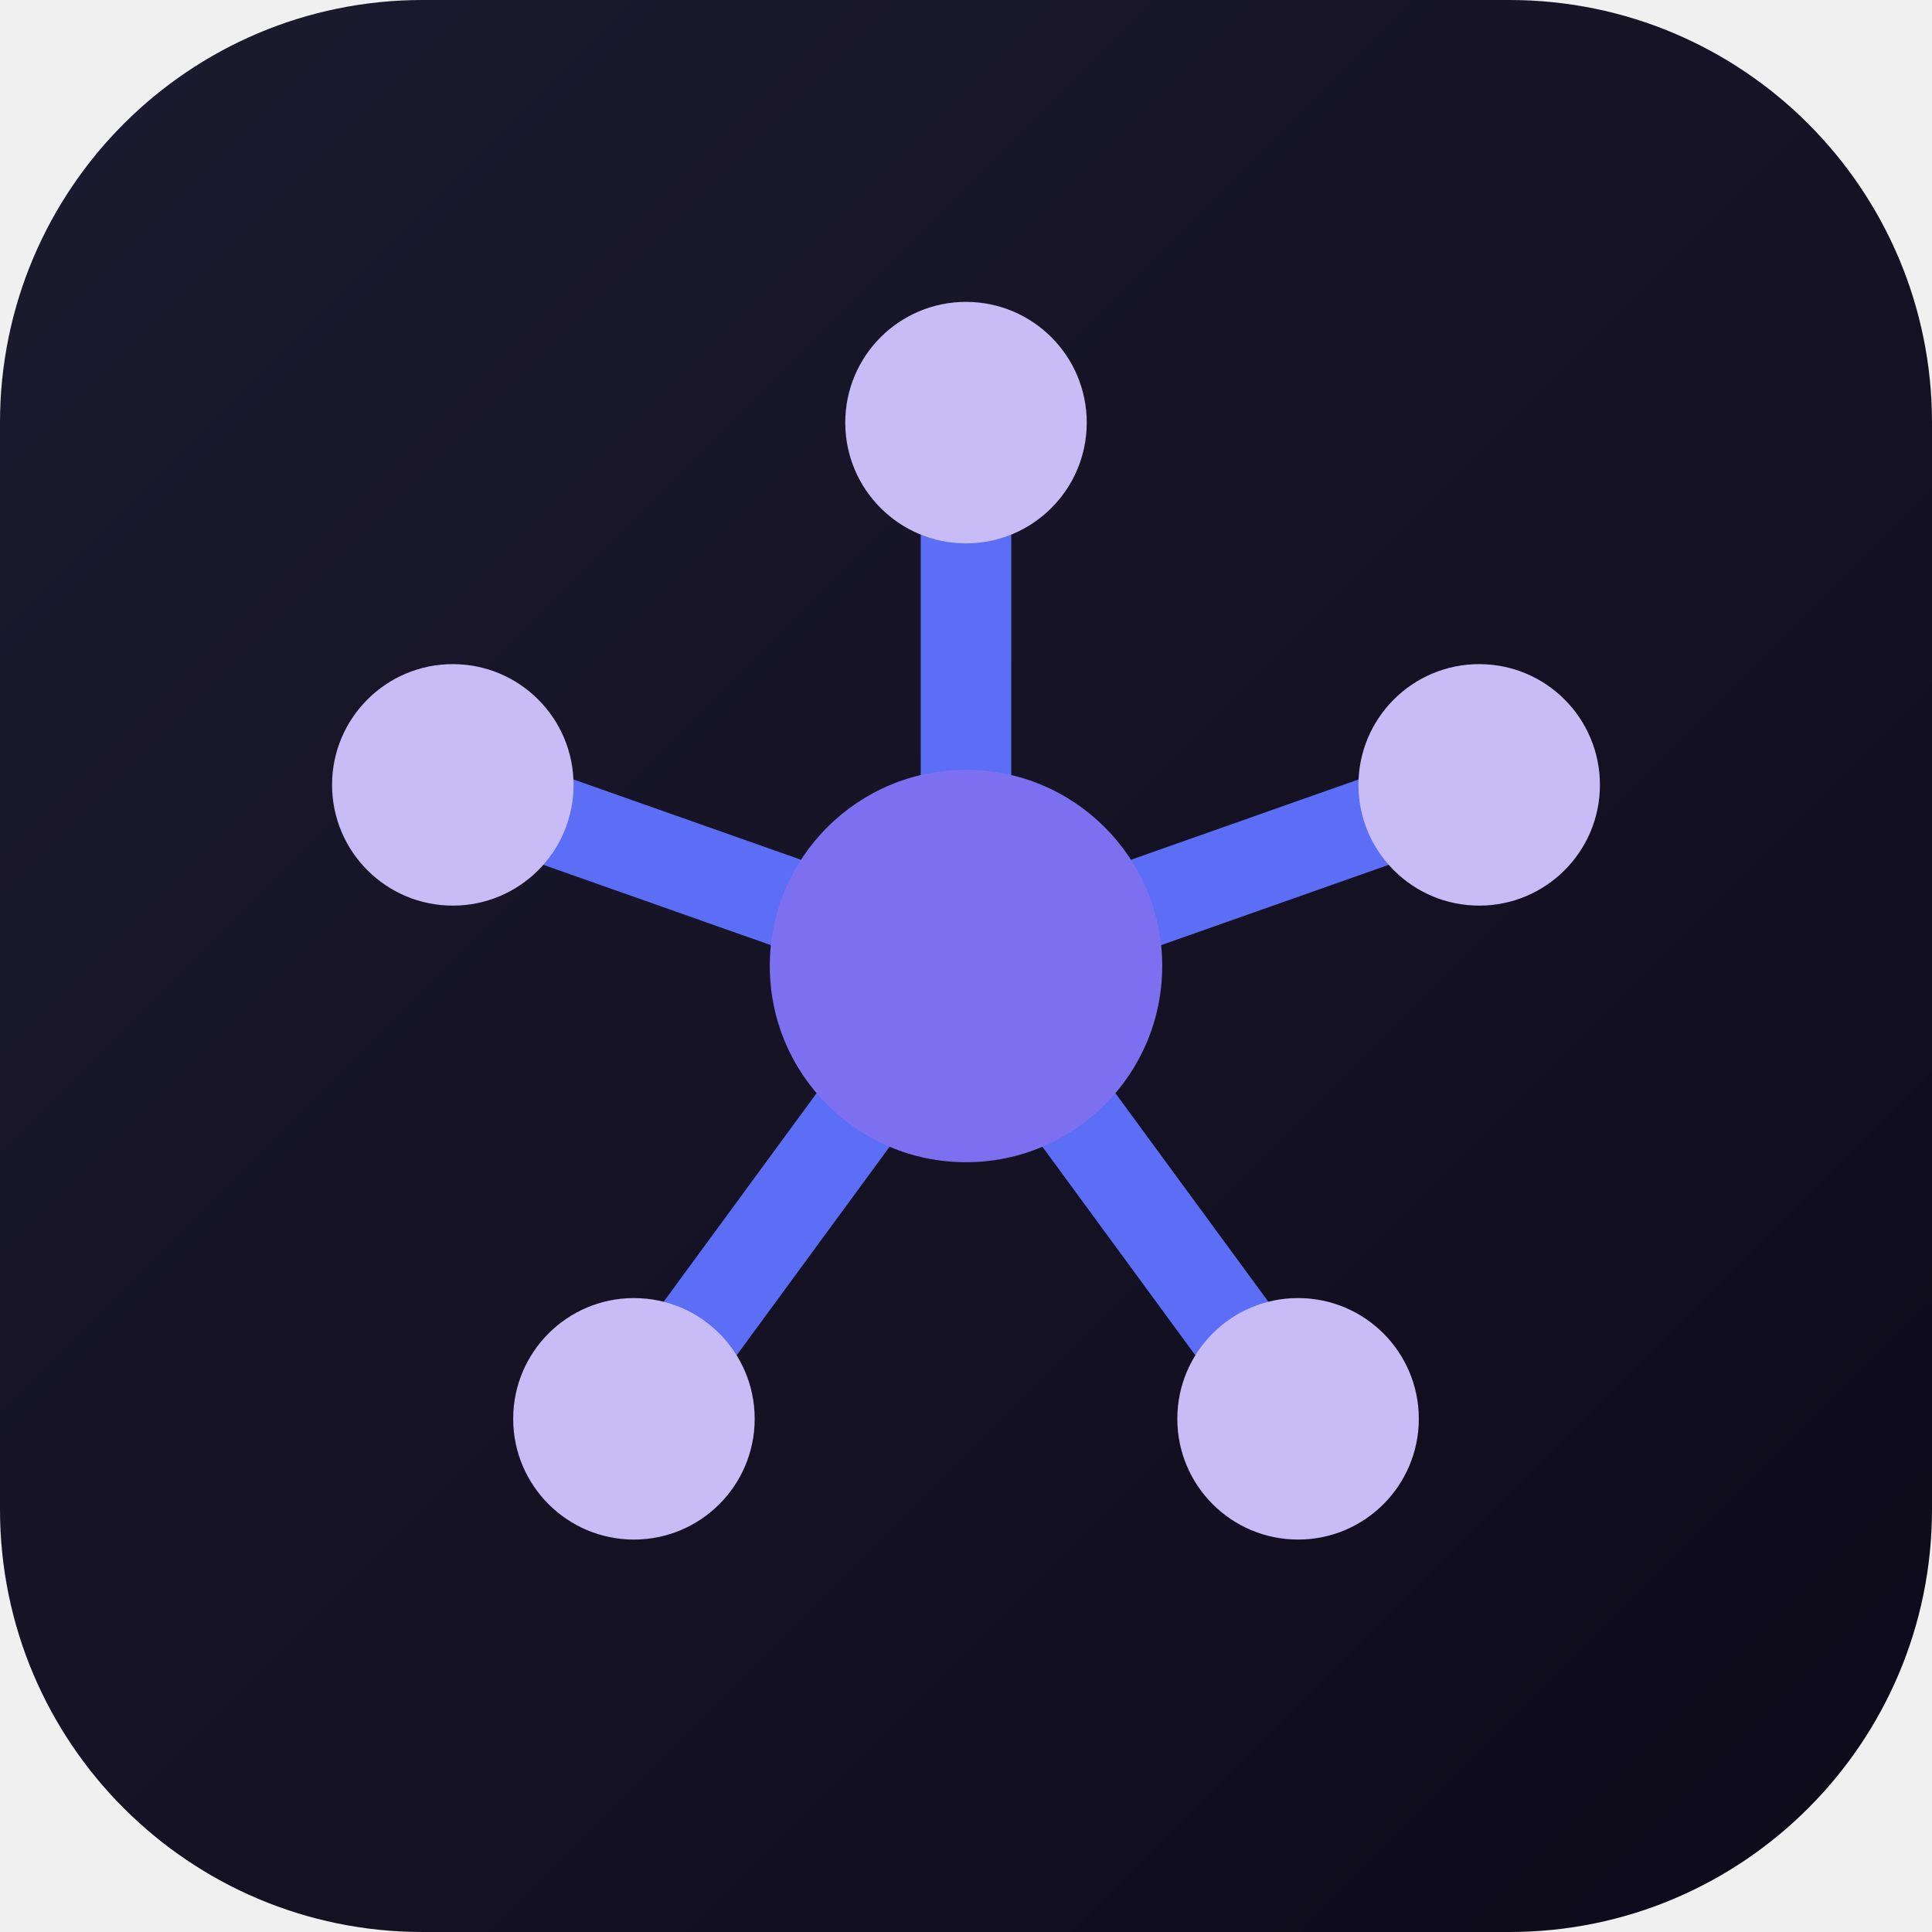
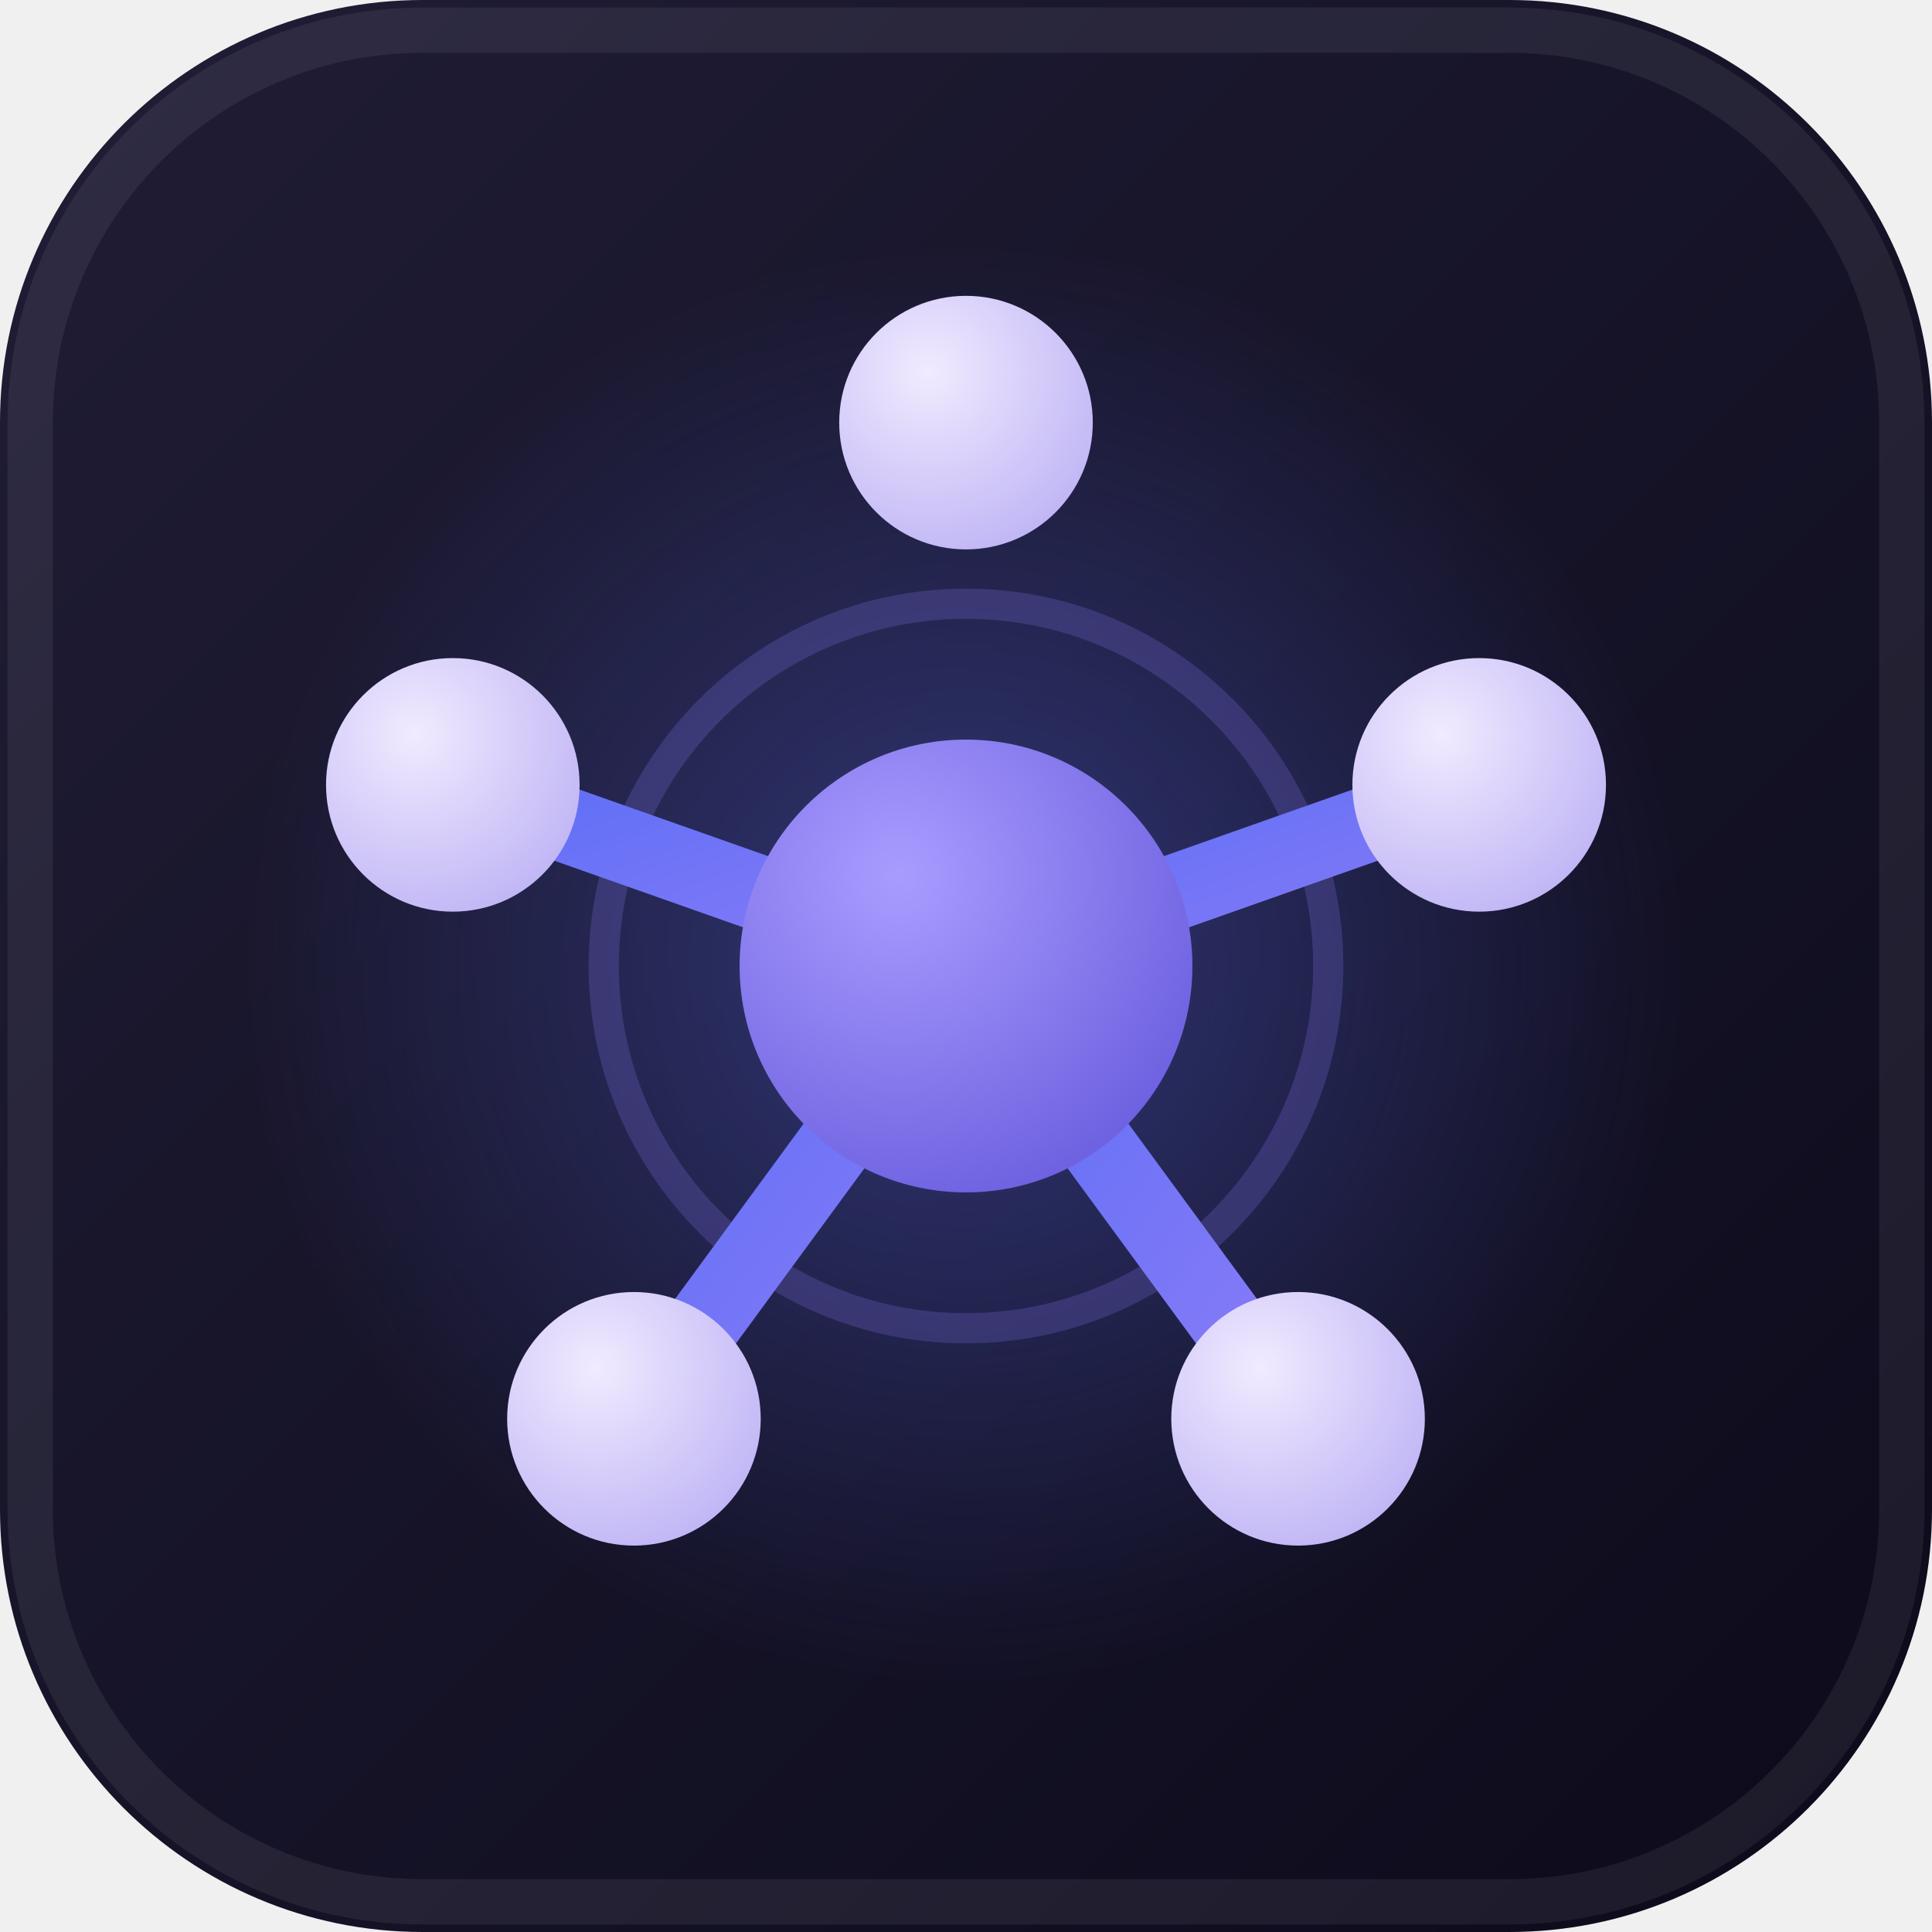
<svg xmlns="http://www.w3.org/2000/svg" viewBox="0 0 64 64" width="64" height="64">
  <defs>
-     <linearGradient id="g" x1="0" y1="0" x2="1" y2="1">
-       <stop offset="0" stop-color="#1c1a2e" />
-       <stop offset="1" stop-color="#0d0b1a" />
+     <linearGradient id="bg" x1="0" y1="0" x2="1" y2="1">
+       <stop offset="0" stop-color="#201d36" />
+       <stop offset="1" stop-color="#0c0a1a" />
    </linearGradient>
+     <radialGradient id="glow" cx="0.5" cy="0.5" r="0.5">
+       <stop offset="0" stop-color="#5b6ef5" stop-opacity="0.38" />
+       <stop offset="1" stop-color="#5b6ef5" stop-opacity="0" />
+     </radialGradient>
+     <linearGradient id="strand" x1="0" y1="0" x2="1" y2="1">
+       <stop offset="0" stop-color="#5b6ef5" />
+       <stop offset="1" stop-color="#8b7cf8" />
+     </linearGradient>
+     <radialGradient id="node" cx="0.35" cy="0.3" r="1">
+       <stop offset="0" stop-color="#f0ebff" />
+       <stop offset="1" stop-color="#b2a5f2" />
+     </radialGradient>
+     <radialGradient id="core" cx="0.35" cy="0.3" r="1">
+       <stop offset="0" stop-color="#a99cff" />
+       <stop offset="1" stop-color="#5a4ed6" />
+     </radialGradient>
  </defs>
-   <rect width="64" height="64" rx="14" fill="url(#g)" />
-   <g stroke="#5b6ef5" stroke-width="3" stroke-linecap="round">
+   <rect width="64" height="64" rx="14" fill="url(#bg)" />
+   <rect x="1" y="1" width="62" height="62" rx="13" fill="none" stroke="#ffffff" stroke-opacity="0.07" stroke-width="1.5" />
+   <circle cx="32" cy="32" r="24" fill="url(#glow)" />
+   <circle cx="32" cy="32" r="12" fill="none" stroke="#8b7cf8" stroke-opacity="0.22" stroke-width="1" />
+   <g stroke="url(#strand)" stroke-width="2.5" stroke-linecap="round">
    <line x1="32" y1="32" x2="32" y2="14" />
    <line x1="32" y1="32" x2="49" y2="26" />
    <line x1="32" y1="32" x2="43" y2="47" />
    <line x1="32" y1="32" x2="21" y2="47" />
    <line x1="32" y1="32" x2="15" y2="26" />
  </g>
-   <g fill="#c7bcf6">
-     <circle cx="32" cy="32" r="6.5" fill="#7c6ff0" />
-     <circle cx="32" cy="14" r="4" />
-     <circle cx="49" cy="26" r="4" />
-     <circle cx="43" cy="47" r="4" />
-     <circle cx="21" cy="47" r="4" />
-     <circle cx="15" cy="26" r="4" />
+   <g fill="url(#node)">
+     <circle cx="32" cy="14" r="4.2" />
+     <circle cx="49" cy="26" r="4.2" />
+     <circle cx="43" cy="47" r="4.2" />
+     <circle cx="21" cy="47" r="4.2" />
+     <circle cx="15" cy="26" r="4.2" />
  </g>
+   <circle cx="32" cy="32" r="7.5" fill="url(#core)" />
</svg>
